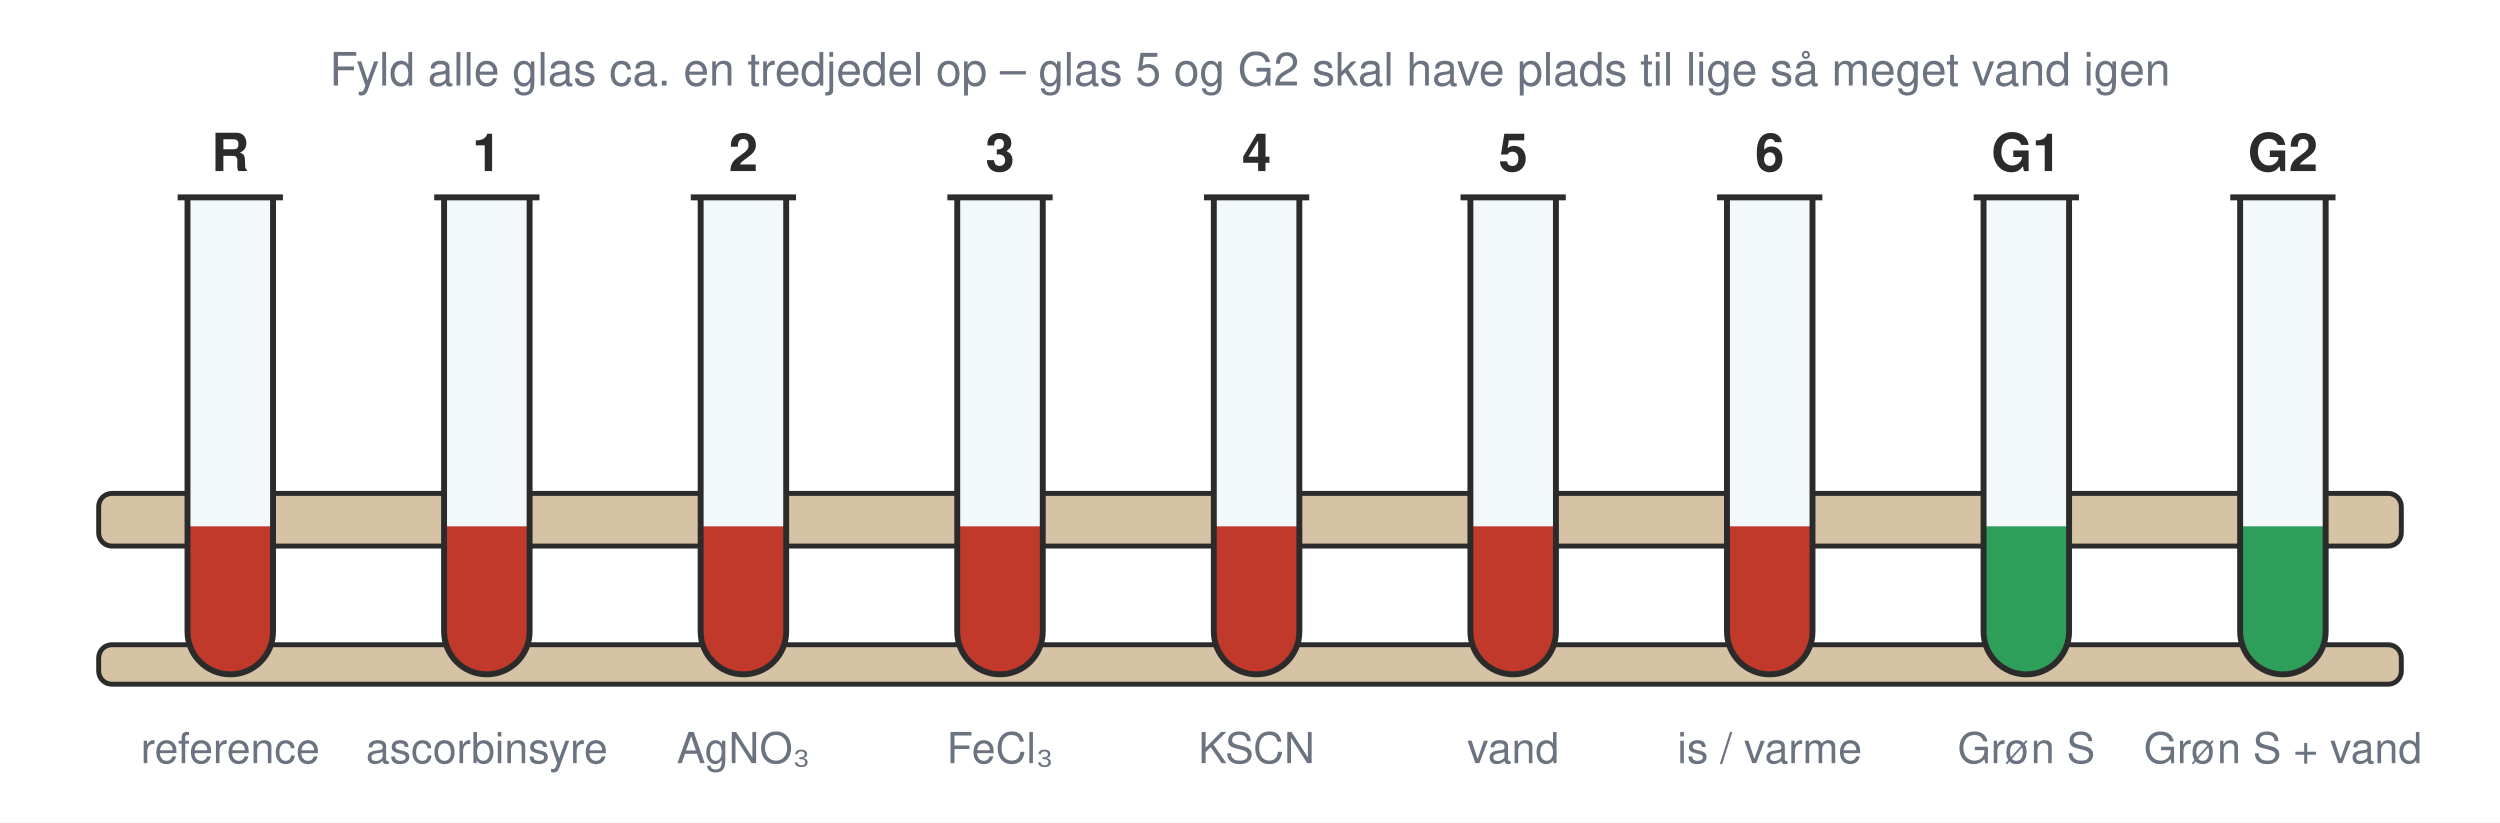
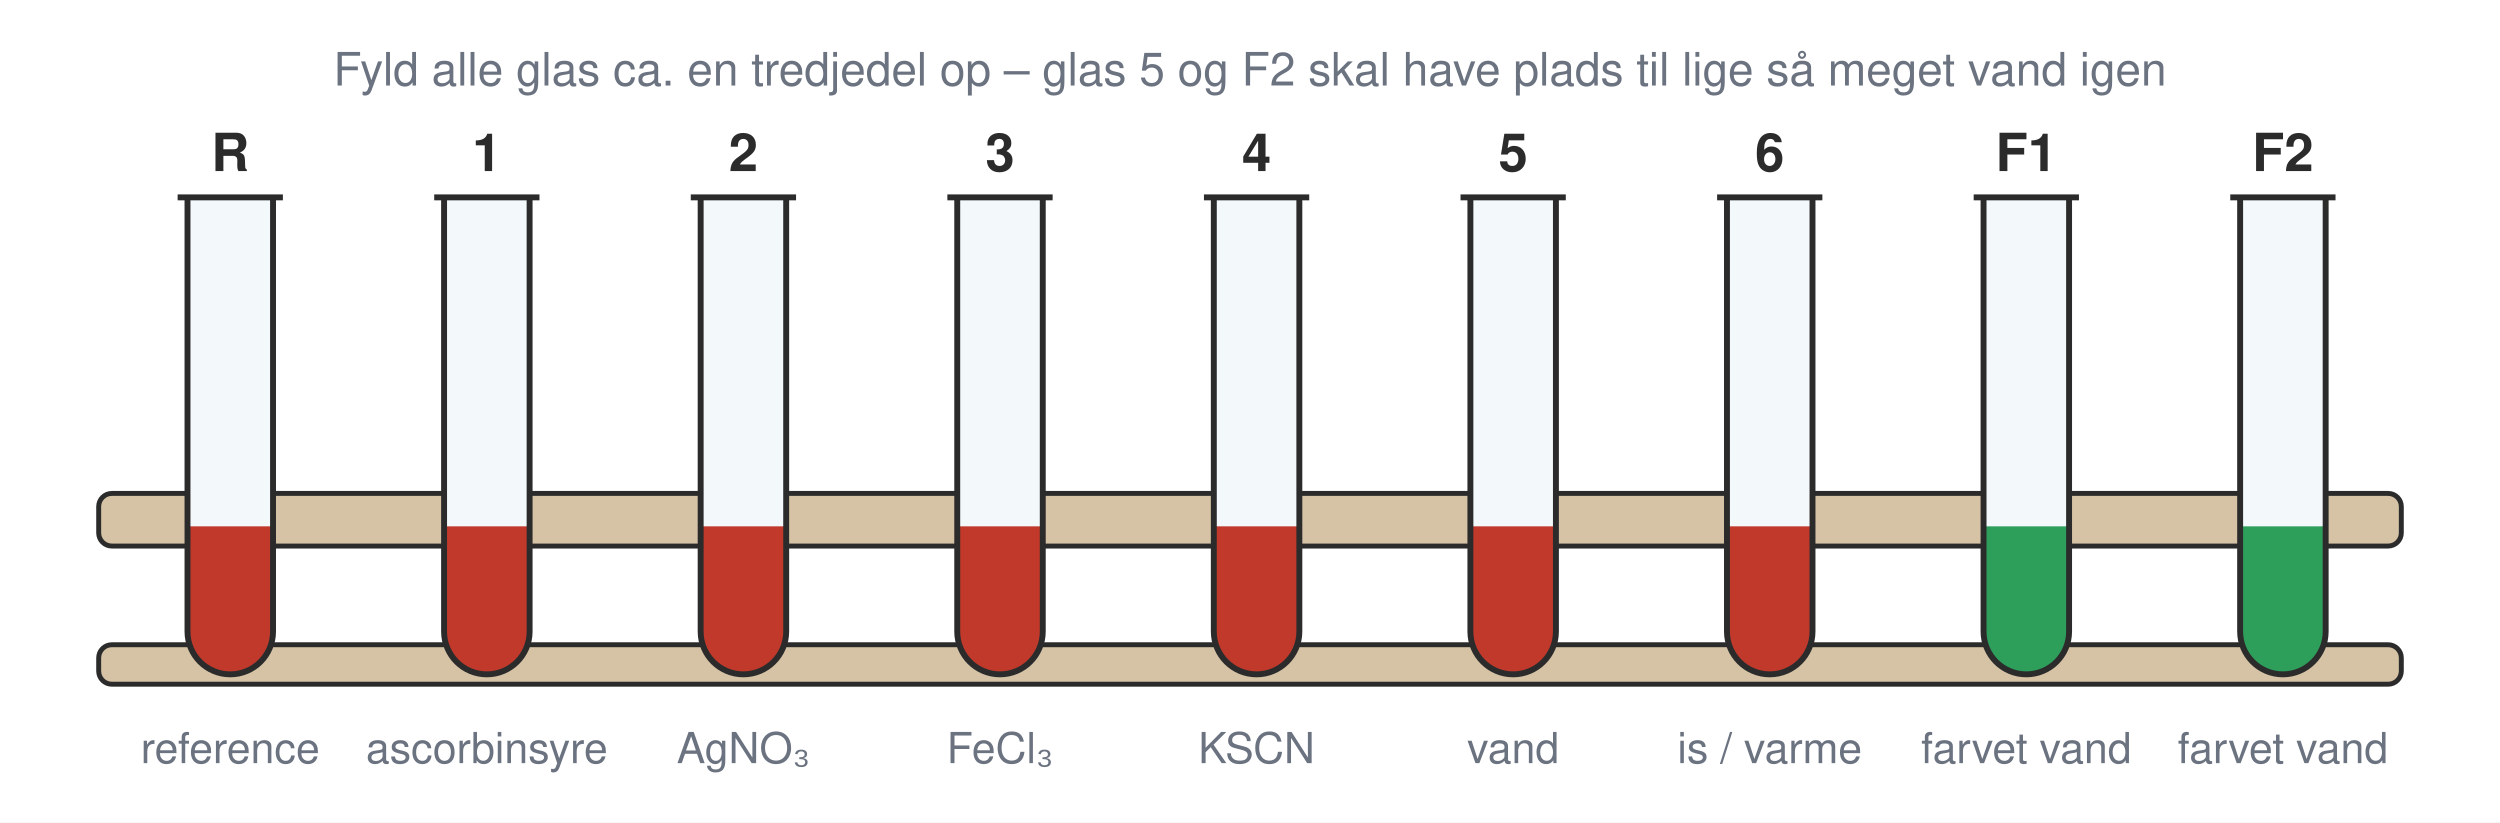
<svg xmlns="http://www.w3.org/2000/svg" viewBox="0 0 760 250" width="760" height="250" font-family="Helvetica, Arial, sans-serif">
  <rect width="760" height="250" fill="white" />
  <defs>
    <marker id="p" viewBox="0 0 10 10" refX="9" refY="5" markerWidth="7" markerHeight="7" orient="auto">
      <path d="M0,0 L10,5 L0,10 z" fill="#1f5fa8" />
    </marker>
  </defs>
  <rect x="30" y="150" width="700" height="16" rx="4" fill="#d6c3a5" stroke="#2b2b2b" stroke-width="1.5" />
  <rect x="30" y="196" width="700" height="12" rx="4" fill="#d6c3a5" stroke="#2b2b2b" stroke-width="1.5" />
  <clipPath id="c70205">
    <path d="M57.0,60 L57.0,192.0 A13.0,13.0 0 0 0 83.0,192.0 L83.0,60 Z" />
  </clipPath>
  <path d="M57.0,60 L57.0,192.0 A13.0,13.0 0 0 0 83.0,192.0 L83.0,60 Z" fill="#f3f8fb" />
  <rect x="57.0" y="160" width="26" height="45" fill="#c0392b" clip-path="url(#c70205)" />
  <path d="M57.0,60 L57.0,192.0 A13.0,13.0 0 0 0 83.0,192.0 L83.0,60" fill="none" stroke="#2b2b2b" stroke-width="1.8" />
  <line x1="54.0" y1="60" x2="86.0" y2="60" stroke="#2b2b2b" stroke-width="1.8" />
  <text x="70" y="52" font-size="16" text-anchor="middle" font-weight="bold" fill="#2b2b2b">R</text>
  <text x="70" y="232" font-size="13" text-anchor="middle" font-weight="normal" fill="#6b7280">reference</text>
  <clipPath id="c148205">
    <path d="M135.0,60 L135.0,192.0 A13.0,13.0 0 0 0 161.0,192.0 L161.0,60 Z" />
  </clipPath>
  <path d="M135.0,60 L135.0,192.0 A13.0,13.0 0 0 0 161.0,192.0 L161.0,60 Z" fill="#f3f8fb" />
  <rect x="135.0" y="160" width="26" height="45" fill="#c0392b" clip-path="url(#c148205)" />
  <path d="M135.0,60 L135.0,192.0 A13.0,13.0 0 0 0 161.0,192.0 L161.0,60" fill="none" stroke="#2b2b2b" stroke-width="1.8" />
  <line x1="132.0" y1="60" x2="164.0" y2="60" stroke="#2b2b2b" stroke-width="1.8" />
  <text x="148" y="52" font-size="16" text-anchor="middle" font-weight="bold" fill="#2b2b2b">1</text>
  <text x="148" y="232" font-size="13" text-anchor="middle" font-weight="normal" fill="#6b7280">ascorbinsyre</text>
  <clipPath id="c226205">
    <path d="M213.0,60 L213.0,192.0 A13.0,13.0 0 0 0 239.0,192.0 L239.0,60 Z" />
  </clipPath>
  <path d="M213.0,60 L213.0,192.0 A13.0,13.0 0 0 0 239.0,192.0 L239.0,60 Z" fill="#f3f8fb" />
  <rect x="213.0" y="160" width="26" height="45" fill="#c0392b" clip-path="url(#c226205)" />
  <path d="M213.0,60 L213.0,192.0 A13.0,13.0 0 0 0 239.0,192.0 L239.0,60" fill="none" stroke="#2b2b2b" stroke-width="1.8" />
  <line x1="210.0" y1="60" x2="242.0" y2="60" stroke="#2b2b2b" stroke-width="1.8" />
  <text x="226" y="52" font-size="16" text-anchor="middle" font-weight="bold" fill="#2b2b2b">2</text>
  <text x="226" y="232" font-size="13" text-anchor="middle" font-weight="normal" fill="#6b7280">AgNO₃</text>
  <clipPath id="c304205">
    <path d="M291.0,60 L291.0,192.0 A13.0,13.0 0 0 0 317.0,192.0 L317.0,60 Z" />
  </clipPath>
  <path d="M291.0,60 L291.0,192.0 A13.0,13.0 0 0 0 317.0,192.0 L317.0,60 Z" fill="#f3f8fb" />
  <rect x="291.0" y="160" width="26" height="45" fill="#c0392b" clip-path="url(#c304205)" />
  <path d="M291.0,60 L291.0,192.0 A13.0,13.0 0 0 0 317.0,192.0 L317.0,60" fill="none" stroke="#2b2b2b" stroke-width="1.8" />
  <line x1="288.0" y1="60" x2="320.0" y2="60" stroke="#2b2b2b" stroke-width="1.8" />
  <text x="304" y="52" font-size="16" text-anchor="middle" font-weight="bold" fill="#2b2b2b">3</text>
  <text x="304" y="232" font-size="13" text-anchor="middle" font-weight="normal" fill="#6b7280">FeCl₃</text>
  <clipPath id="c382205">
    <path d="M369.0,60 L369.0,192.0 A13.0,13.0 0 0 0 395.0,192.0 L395.0,60 Z" />
  </clipPath>
  <path d="M369.0,60 L369.0,192.0 A13.0,13.0 0 0 0 395.0,192.0 L395.0,60 Z" fill="#f3f8fb" />
  <rect x="369.0" y="160" width="26" height="45" fill="#c0392b" clip-path="url(#c382205)" />
  <path d="M369.0,60 L369.0,192.0 A13.0,13.0 0 0 0 395.0,192.0 L395.0,60" fill="none" stroke="#2b2b2b" stroke-width="1.8" />
  <line x1="366.0" y1="60" x2="398.0" y2="60" stroke="#2b2b2b" stroke-width="1.8" />
  <text x="382" y="52" font-size="16" text-anchor="middle" font-weight="bold" fill="#2b2b2b">4</text>
  <text x="382" y="232" font-size="13" text-anchor="middle" font-weight="normal" fill="#6b7280">KSCN</text>
  <clipPath id="c460205">
    <path d="M447.0,60 L447.0,192.0 A13.0,13.0 0 0 0 473.0,192.0 L473.0,60 Z" />
  </clipPath>
  <path d="M447.0,60 L447.0,192.0 A13.0,13.0 0 0 0 473.0,192.0 L473.0,60 Z" fill="#f3f8fb" />
  <rect x="447.0" y="160" width="26" height="45" fill="#c0392b" clip-path="url(#c460205)" />
  <path d="M447.0,60 L447.0,192.0 A13.0,13.0 0 0 0 473.0,192.0 L473.0,60" fill="none" stroke="#2b2b2b" stroke-width="1.8" />
  <line x1="444.0" y1="60" x2="476.0" y2="60" stroke="#2b2b2b" stroke-width="1.8" />
  <text x="460" y="52" font-size="16" text-anchor="middle" font-weight="bold" fill="#2b2b2b">5</text>
  <text x="460" y="232" font-size="13" text-anchor="middle" font-weight="normal" fill="#6b7280">vand</text>
  <clipPath id="c538205">
    <path d="M525.0,60 L525.0,192.0 A13.0,13.0 0 0 0 551.0,192.0 L551.0,60 Z" />
  </clipPath>
  <path d="M525.0,60 L525.0,192.0 A13.0,13.0 0 0 0 551.0,192.0 L551.0,60 Z" fill="#f3f8fb" />
  <rect x="525.0" y="160" width="26" height="45" fill="#c0392b" clip-path="url(#c538205)" />
  <path d="M525.0,60 L525.0,192.0 A13.0,13.0 0 0 0 551.0,192.0 L551.0,60" fill="none" stroke="#2b2b2b" stroke-width="1.8" />
  <line x1="522.0" y1="60" x2="554.0" y2="60" stroke="#2b2b2b" stroke-width="1.8" />
  <text x="538" y="52" font-size="16" text-anchor="middle" font-weight="bold" fill="#2b2b2b">6</text>
  <text x="538" y="232" font-size="13" text-anchor="middle" font-weight="normal" fill="#6b7280">is / varme</text>
  <clipPath id="c616205">
    <path d="M603.0,60 L603.0,192.0 A13.0,13.0 0 0 0 629.0,192.0 L629.0,60 Z" />
  </clipPath>
  <path d="M603.0,60 L603.0,192.0 A13.0,13.0 0 0 0 629.0,192.0 L629.0,60 Z" fill="#f3f8fb" />
  <rect x="603.0" y="160" width="26" height="45" fill="#2e9e5b" clip-path="url(#c616205)" />
  <path d="M603.0,60 L603.0,192.0 A13.0,13.0 0 0 0 629.0,192.0 L629.0,60" fill="none" stroke="#2b2b2b" stroke-width="1.8" />
  <line x1="600.0" y1="60" x2="632.0" y2="60" stroke="#2b2b2b" stroke-width="1.8" />
-   <text x="616" y="52" font-size="16" text-anchor="middle" font-weight="bold" fill="#2b2b2b">G1</text>
-   <text x="616" y="232" font-size="13" text-anchor="middle" font-weight="normal" fill="#6b7280">Grøn S</text>
+   <text x="616" y="52" font-size="16" text-anchor="middle" font-weight="bold" fill="#2b2b2b">F1</text>
+   <text x="616" y="232" font-size="13" text-anchor="middle" font-weight="normal" fill="#6b7280">farvet vand</text>
  <clipPath id="c694205">
    <path d="M681.0,60 L681.0,192.0 A13.0,13.0 0 0 0 707.0,192.0 L707.0,60 Z" />
  </clipPath>
  <path d="M681.0,60 L681.0,192.0 A13.0,13.0 0 0 0 707.0,192.0 L707.0,60 Z" fill="#f3f8fb" />
  <rect x="681.0" y="160" width="26" height="45" fill="#2e9e5b" clip-path="url(#c694205)" />
  <path d="M681.0,60 L681.0,192.0 A13.0,13.0 0 0 0 707.0,192.0 L707.0,60" fill="none" stroke="#2b2b2b" stroke-width="1.8" />
  <line x1="678.0" y1="60" x2="710.0" y2="60" stroke="#2b2b2b" stroke-width="1.8" />
-   <text x="694" y="52" font-size="16" text-anchor="middle" font-weight="bold" fill="#2b2b2b">G2</text>
-   <text x="694" y="232" font-size="13" text-anchor="middle" font-weight="normal" fill="#6b7280">Grøn S + vand</text>
-   <text x="380" y="26" font-size="14" text-anchor="middle" font-weight="normal" fill="#6b7280">Fyld alle glas ca. en tredjedel op – glas 5 og G2 skal have plads til lige så meget vand igen</text>
+   <text x="694" y="52" font-size="16" text-anchor="middle" font-weight="bold" fill="#2b2b2b">F2</text>
+   <text x="694" y="232" font-size="13" text-anchor="middle" font-weight="normal" fill="#6b7280">farvet vand</text>
+   <text x="380" y="26" font-size="14" text-anchor="middle" font-weight="normal" fill="#6b7280">Fyld alle glas ca. en tredjedel op – glas 5 og F2 skal have plads til lige så meget vand igen</text>
</svg>
